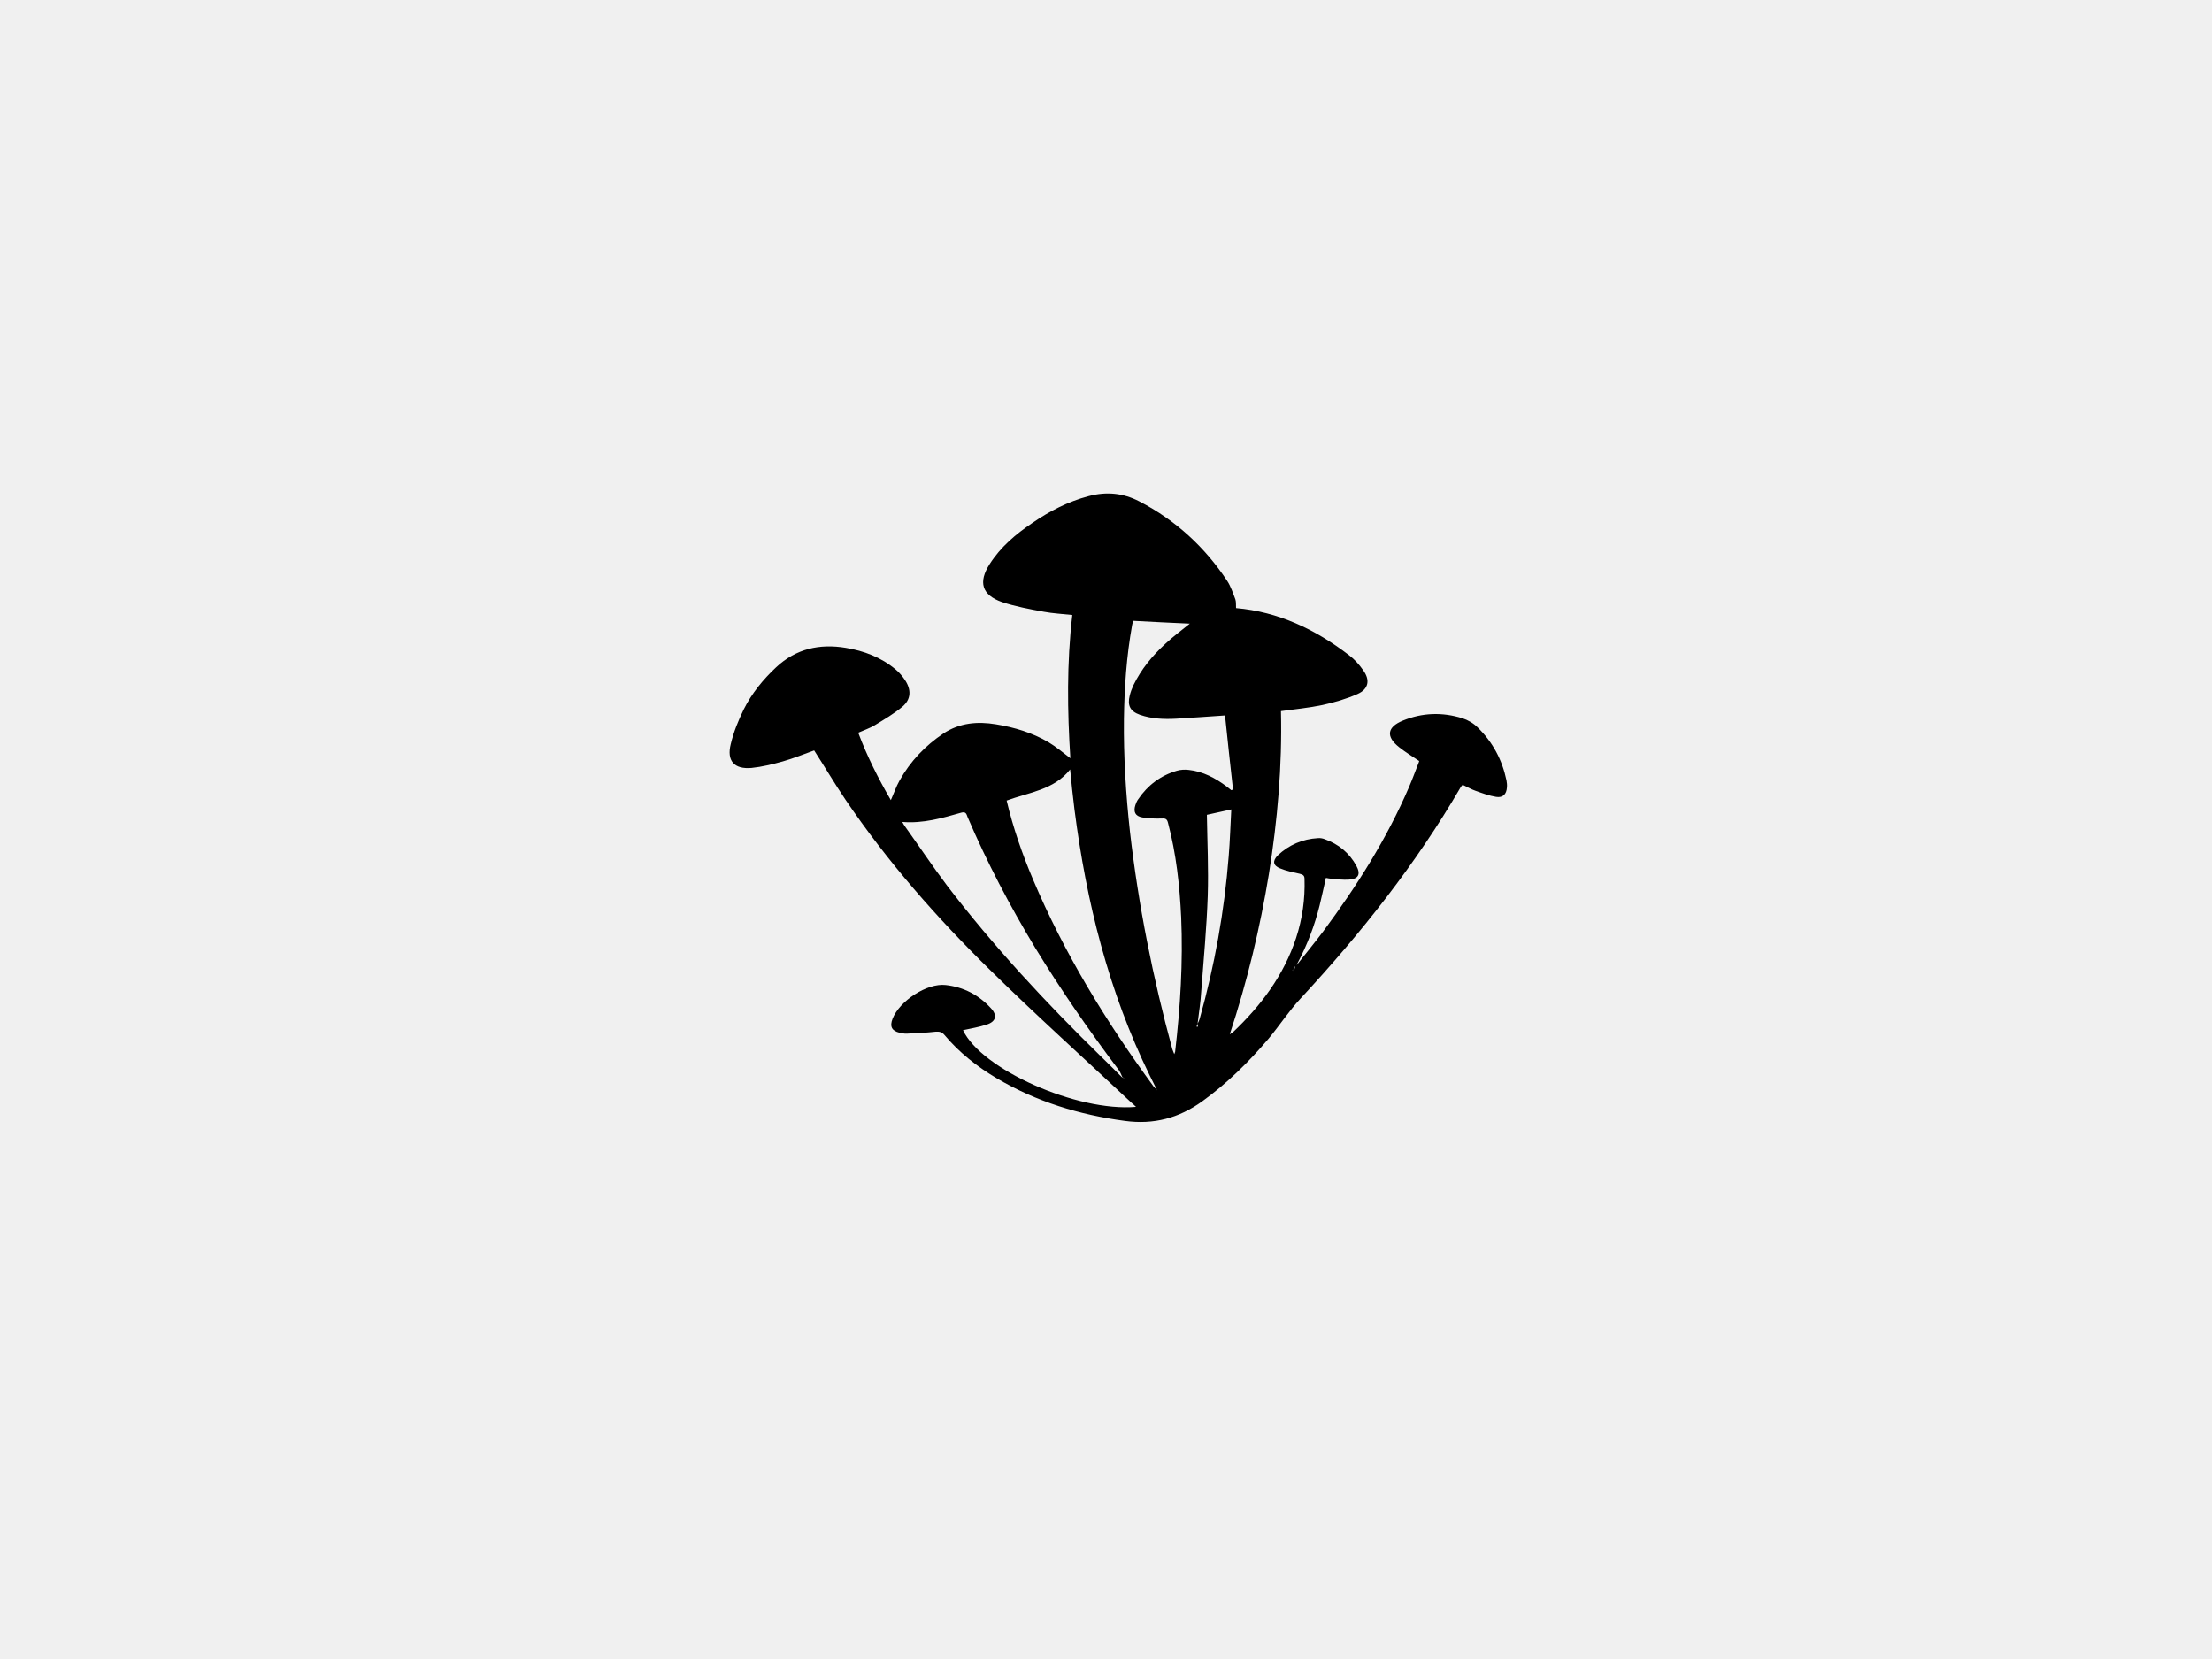
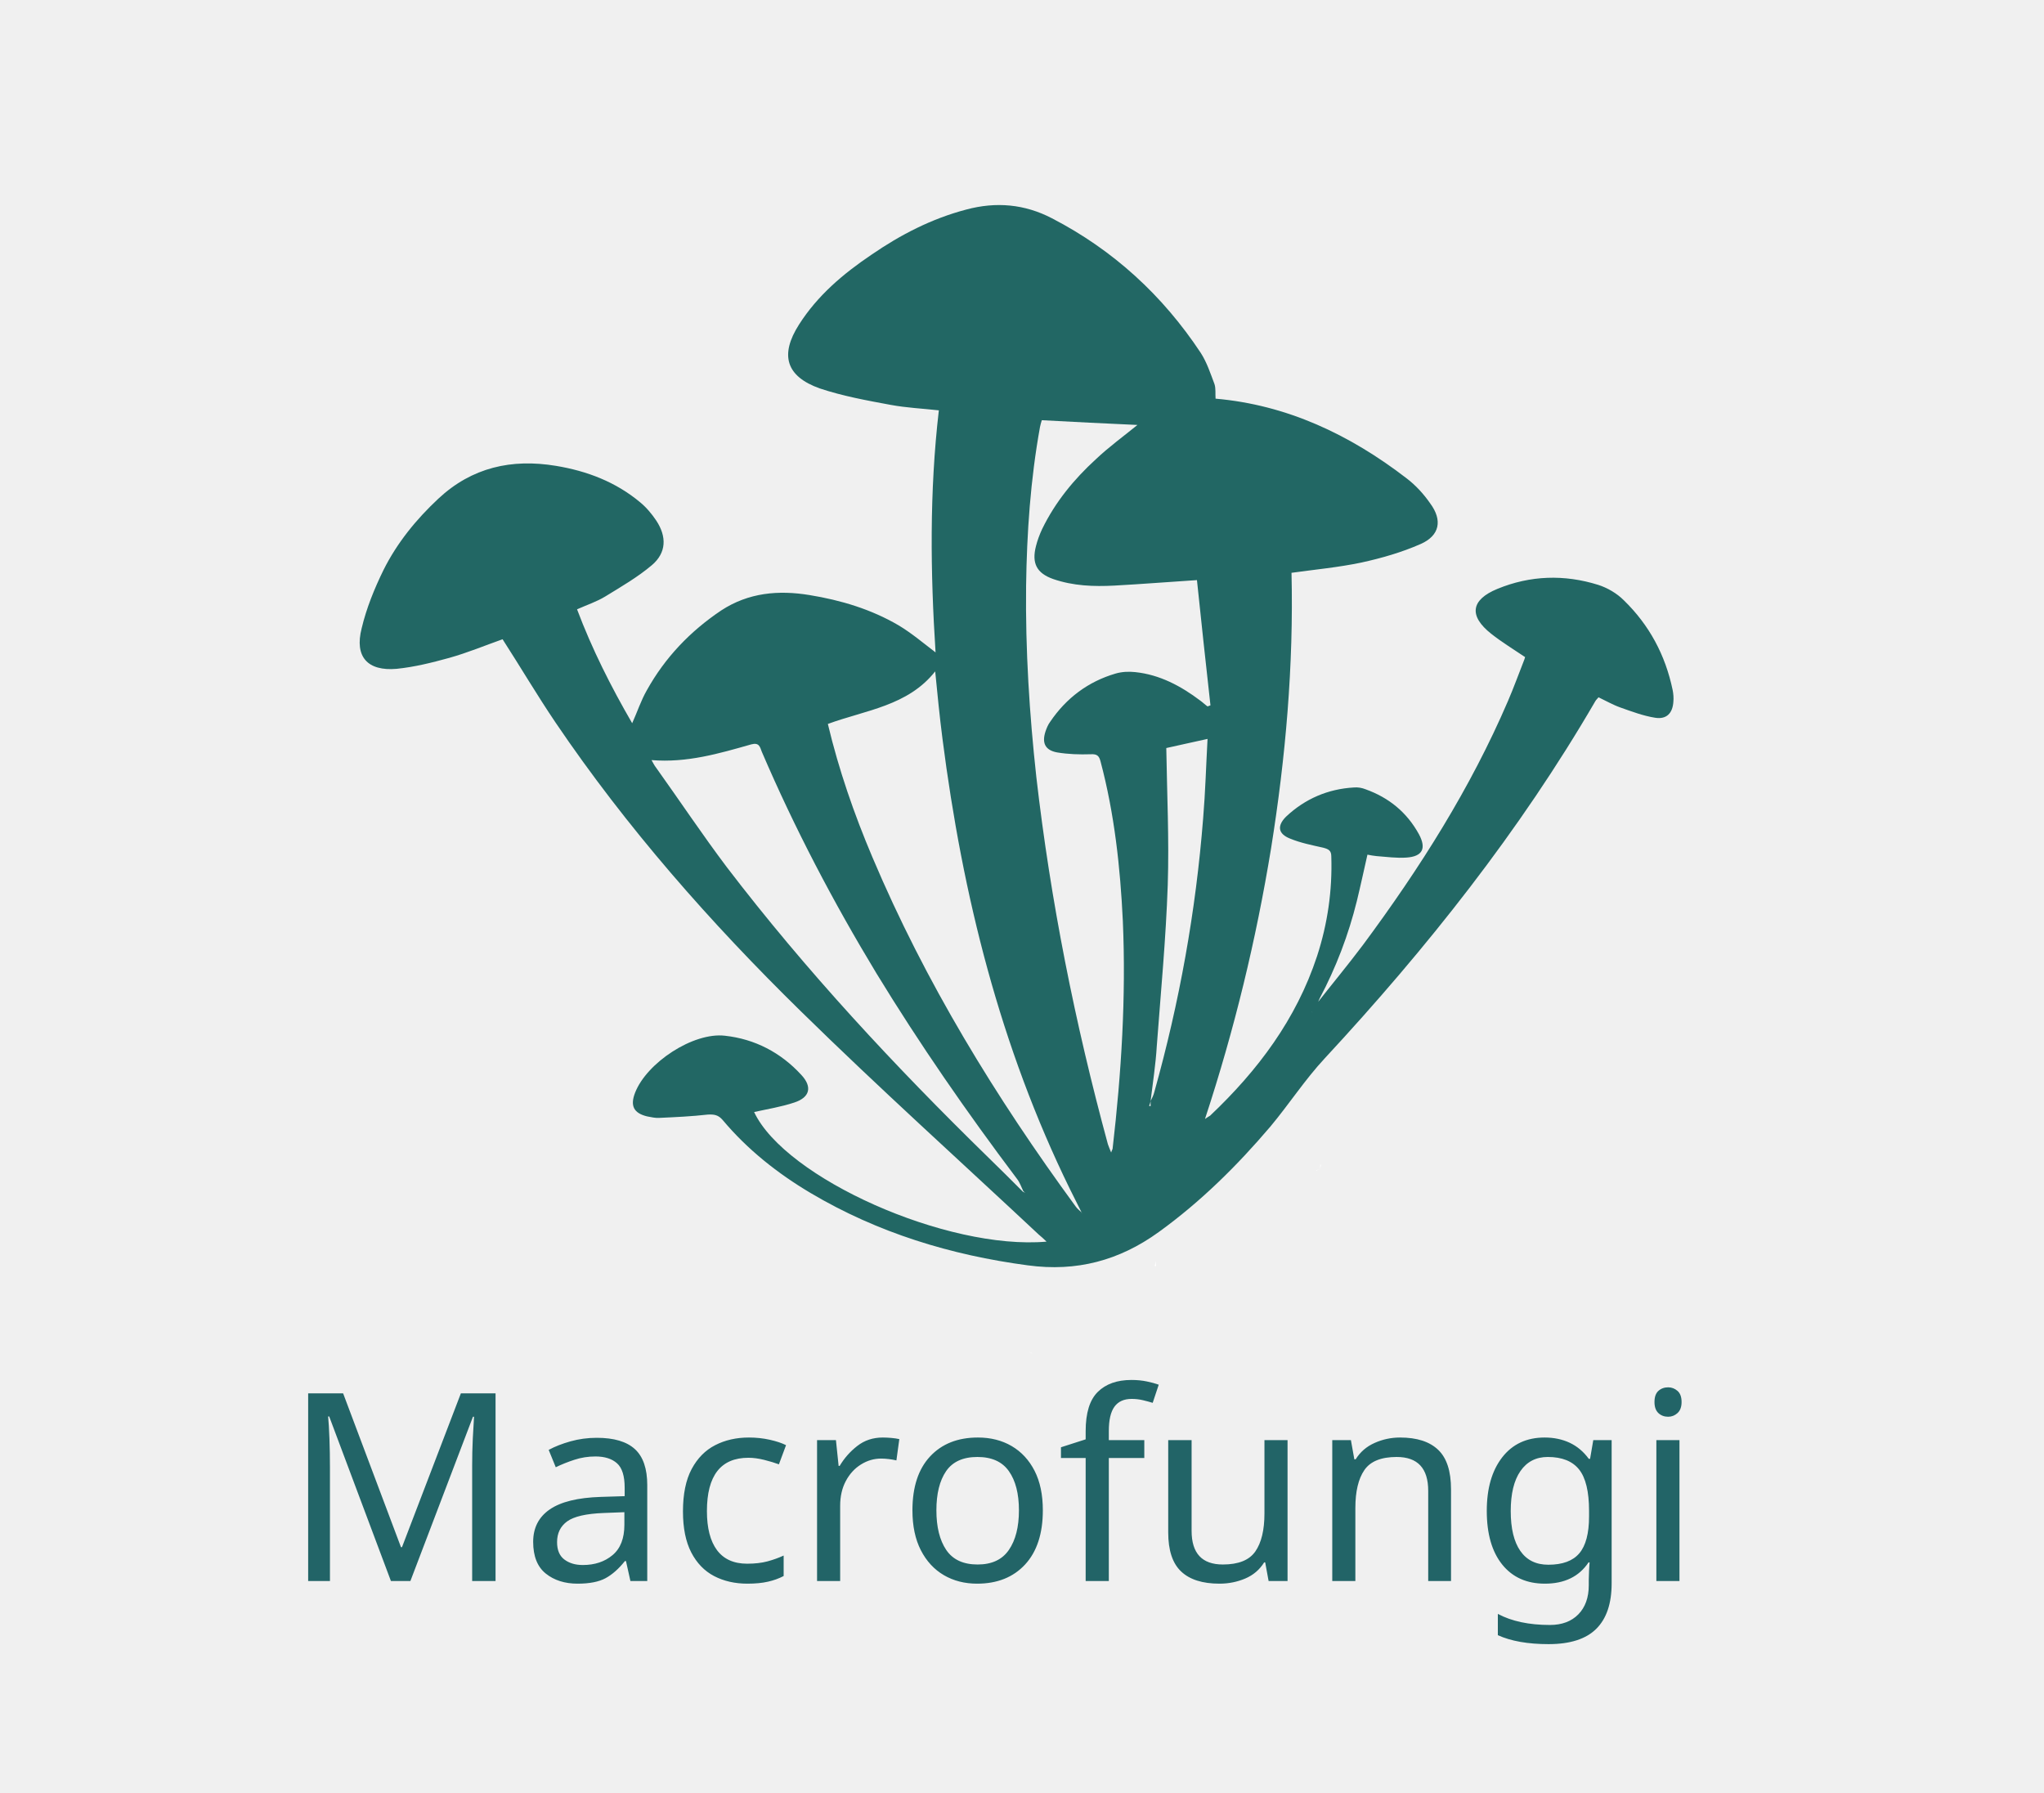
- <svg xmlns="http://www.w3.org/2000/svg" version="1.1" id="Layer_1" x="0px" y="0px" viewBox="0 0 1024 768" style="enable-background:new 0 0 1024 768;" xml:space="preserve">
-   <style type="text/css">
+ <svg xmlns="http://www.w3.org/2000/svg" version="1.1" id="Layer_1" x="0px" y="0px" viewBox="0 0 559.882 490.933" xml:space="preserve" width="100%" height="100%">
+   <defs id="defs3094" />
+   <style type="text/css" id="style3074">
	.st0{fill:#FFFFFF;}
</style>
-   <path d="M599.6,447.6c4.3-5.5,8.8-10.9,13-16.5c15.5-20.9,29.4-42.8,39.7-66.8c1.6-3.7,3-7.6,4.5-11.4c0.1-0.2,0.1-0.5,0.2-0.6  c-3.1-2.1-6.4-4.1-9.3-6.4c-6.2-4.9-5.6-9.3,1.7-12.3c9-3.7,18.3-4,27.6-1.1c2.5,0.8,5.1,2.3,7,4.2c7,6.8,11.4,15,13.4,24.6  c0.2,1,0.3,2.2,0.2,3.2c-0.2,3.2-1.9,4.9-5,4.4c-3.2-0.5-6.4-1.7-9.5-2.8c-2-0.7-3.9-1.8-6-2.8c-0.3,0.4-0.7,0.7-0.9,1.1  c-20.7,35.6-46.1,67.6-74.1,97.8c-5.4,5.8-9.8,12.6-14.9,18.7c-9.1,10.7-19.1,20.6-30.6,28.9c-10.8,7.8-22.5,10.9-35.8,9.1  c-21.1-2.8-41.1-8.9-59.5-19.8c-9.1-5.4-17.3-11.9-24.1-20c-1.2-1.4-2.3-1.6-4.1-1.5c-4.4,0.5-8.8,0.7-13.2,0.9  c-1.1,0.1-2.3-0.2-3.4-0.4c-3.7-0.9-4.7-2.9-3.3-6.5c3.2-8.2,15.9-16.6,24.6-15.6c8.2,0.9,15.3,4.6,20.9,10.7  c3.1,3.3,2.4,6.2-1.9,7.6c-3.6,1.2-7.4,1.8-11,2.6c8.5,18.1,52.8,37.9,80.1,35.5c-0.8-0.8-1.5-1.4-2.1-1.9  c-21.8-20.4-43.9-40.3-65.2-61.2c-24.8-24.3-47.7-50.3-67.2-79.1c-5-7.4-9.6-15.2-14.5-22.8c-4.8,1.7-9.6,3.7-14.6,5.1  c-4.7,1.3-9.5,2.5-14.4,3c-8,0.7-11.6-3.3-9.6-11.1c1.3-5.5,3.5-10.9,6-16c3.7-7.4,8.9-13.8,15-19.5c9.2-8.6,20.1-11,32.2-9  c8.5,1.4,16.4,4.4,23.1,10c1.7,1.4,3.2,3.2,4.4,5c2.9,4.4,2.8,8.8-1.2,12.2c-3.9,3.3-8.4,5.9-12.8,8.6c-2.3,1.4-5,2.3-7.7,3.5  c4.1,10.9,9.3,21.2,15.1,31.2c1.4-3.1,2.4-6.2,4-9c5-9,11.9-16.2,20.4-21.9c7.5-4.9,15.7-5.6,24.2-4.2c8.6,1.4,16.9,3.9,24.4,8.3  c3.5,2.1,6.7,4.8,10.1,7.4c-1.4-21.8-1.7-43.9,0.9-66.3c-4.5-0.5-8.9-0.7-13.2-1.5c-6.5-1.2-13.1-2.4-19.4-4.5  c-9.3-3.3-11-9.2-5.7-17.5c5.1-8,12.1-13.9,19.8-19.1c8-5.5,16.5-9.9,26-12.4c8.2-2.2,16-1.5,23.5,2.4c16.8,8.7,30.3,21.1,40.7,36.8  c1.7,2.6,2.7,5.7,3.8,8.6c0.4,1.2,0.2,2.7,0.3,4c19.5,1.7,36.7,9.8,52.3,21.8c2.5,1.9,4.7,4.3,6.5,6.9c3.4,4.6,2.6,8.8-2.6,11.1  c-5.2,2.3-10.8,3.9-16.3,5.1c-6.2,1.3-12.6,1.9-19.1,2.8c0.6,25.4-1.6,50.5-5.6,75.5c-4.1,25-10,49.5-18.1,74.1  c0.7-0.5,1.1-0.7,1.4-0.9c13.1-12.4,23.6-26.4,29.3-43.7c2.9-8.9,4.2-18,3.9-27.3c0-1.6-0.7-2-2.2-2.4c-3.1-0.7-6.2-1.3-9.1-2.5  c-3.3-1.3-3.6-3.5-1.1-6c5.2-4.9,11.5-7.6,18.6-8c1.1-0.1,2.2,0.1,3.2,0.5c6.4,2.3,11.3,6.3,14.6,12.3c2.1,3.9,1,6.1-3.4,6.4  c-2.7,0.2-5.5-0.2-8.2-0.4c-0.8-0.1-1.6-0.2-2.5-0.4c-1,4.4-1.9,8.6-2.9,12.7c-2.3,9.3-5.7,18.2-10.2,26.7c-0.3,0.7-0.6,1.4-0.9,2  c0,0.4-0.1,0.8-0.1,1.3c-0.4,0.1-0.7,0.2-1.1,0.4c0,0,0.1,0.1,0.1,0.1c0-0.1-0.1-0.1-0.1-0.2c0.3-0.1,0.7-0.2,1-0.3  C599.4,448.3,599.5,448,599.6,447.6z M520.5,499.2C520.6,499.2,520.6,499.1,520.5,499.2C520.5,499.1,520.5,499.2,520.5,499.2  c-0.4-0.2-0.6-0.4-0.9-0.5c-0.6-1.2-1-2.5-1.8-3.5c-13.7-18.2-26.6-36.8-38.5-56.3c-11.8-19.5-22.4-39.7-31.4-60.7  c-0.5-1.3-0.7-2.6-2.9-2c-8.8,2.5-17.6,5.1-27.3,4.3c0.5,0.9,0.8,1.5,1.2,2c6.5,9.1,12.7,18.4,19.4,27.3  c21.7,28.4,46,54.5,71.5,79.4c3.3,3.2,6.5,6.4,9.7,9.6C520,498.9,520.3,499,520.5,499.2z M554.4,473.9c0.4-0.8,0.8-1.6,1-2.4  c6.9-24.6,11.4-49.6,13.4-75.1c0.6-7.2,0.8-14.4,1.2-21.7c-4,0.9-7.8,1.7-11.3,2.5c0.2,12.6,0.8,25.1,0.4,37.5  c-0.5,14.7-1.9,29.4-3,44.1C555.8,463.9,555,468.9,554.4,473.9c-0.1,0.5-0.2,0.9-0.4,1.3c0.1,0,0.2,0.1,0.4,0.1  C554.4,474.9,554.4,474.4,554.4,473.9z M535.5,504.4c0,0.1,0,0.1,0,0.2c0,0,0.1,0.1,0.1,0.1C535.6,504.6,535.5,504.6,535.5,504.4  c-1.1-2.1-2.1-4.3-3.2-6.4c-19.1-39-29.4-80.4-34.9-123.3c-0.8-6.2-1.4-12.4-2-18.5c-7.5,9.5-19.1,10.6-29.4,14.4  c3,12.6,7.2,24.7,12.2,36.5c14.5,34.3,33.8,65.8,55.7,95.7C534.4,503.5,535,503.9,535.5,504.4z M524.6,287.4  c-0.2,0.7-0.4,1.3-0.5,1.9c-2.6,14.4-3.6,28.9-3.8,43.5c-0.2,17.5,0.9,35,2.8,52.3c3.9,34,10.6,67.5,19.6,100.6  c0.2,0.6,0.5,1.3,0.9,2.3c0.2-0.7,0.4-0.9,0.4-1.1c2.4-20.7,3.7-41.5,2.8-62.3c-0.7-14.7-2.3-29.4-6.1-43.7c-0.4-1.6-1-2.1-2.7-2  c-3.1,0.1-6.2,0-9.2-0.5c-3.3-0.6-4.2-2.6-3.2-5.7c0.3-0.9,0.7-1.9,1.3-2.7c4.4-6.5,10.4-11,17.9-13.2c1.7-0.5,3.6-0.6,5.4-0.4  c6.7,0.7,12.5,3.8,17.8,7.8c0.7,0.5,1.3,1.1,2,1.6c0.3-0.1,0.5-0.2,0.8-0.3c-1.3-11.5-2.5-22.9-3.7-34.3c-7.8,0.5-15.2,1.1-22.6,1.5  c-5.7,0.3-11.3,0.1-16.8-1.8c-4.5-1.6-5.9-4.3-4.7-9c0.4-1.6,1-3.2,1.7-4.7c3.6-7.4,8.7-13.6,14.7-19.1c3.6-3.4,7.6-6.3,11.4-9.4  C542.2,288.3,533.5,287.9,524.6,287.4z" />
-   <path class="st0" d="M554.4,473.9c0,0.5,0,0.9,0,1.4c-0.1,0-0.2-0.1-0.4-0.1C554.2,474.8,554.3,474.4,554.4,473.9  C554.5,474,554.4,473.9,554.4,473.9z" />
-   <path class="st0" d="M599.6,447.6c-0.1,0.4-0.2,0.7-0.3,1.1l0,0c0-0.4,0.1-0.8,0.1-1.3C599.5,447.5,599.6,447.6,599.6,447.6z" />
-   <path class="st0" d="M599.3,448.7c-0.3,0.1-0.7,0.2-1,0.3l0,0.1C598.6,449,599,448.8,599.3,448.7  C599.3,448.7,599.3,448.7,599.3,448.7z" />
-   <path class="st0" d="M598.3,449c0,0.1,0.1,0.1,0.1,0.2C598.3,449.1,598.3,449.1,598.3,449C598.3,449.1,598.3,449,598.3,449z" />
-   <path class="st0" d="M519.6,498.7c0.3,0.2,0.5,0.3,0.8,0.5l0.1,0C520.3,499,520,498.9,519.6,498.7  C519.7,498.7,519.6,498.7,519.6,498.7z" />
-   <path class="st0" d="M520.4,499.2c0.1,0,0.1,0,0.2-0.1C520.6,499.1,520.6,499.2,520.4,499.2C520.5,499.2,520.4,499.2,520.4,499.2z" />
-   <path class="st0" d="M535.5,504.5c0.1,0.1,0.1,0.2,0.2,0.2c0,0-0.1,0-0.1-0.1C535.5,504.6,535.5,504.5,535.5,504.5  C535.5,504.4,535.5,504.5,535.5,504.5z" />
+   <path d="m 360.363,275.3 c 4.3,-5.5 8.8,-10.9 13,-16.5 15.5,-20.9 29.4,-42.8 39.7,-66.8 1.6,-3.7 3,-7.6 4.5,-11.4 0.1,-0.2 0.1,-0.5 0.2,-0.6 -3.1,-2.1 -6.4,-4.1 -9.3,-6.4 -6.2,-4.9 -5.6,-9.3 1.7,-12.3 9,-3.7 18.3,-4 27.6,-1.1 2.5,0.8 5.1,2.3 7,4.2 7,6.8 11.4,15 13.4,24.6 0.2,1 0.3,2.2 0.2,3.2 -0.2,3.2 -1.9,4.9 -5,4.4 -3.2,-0.5 -6.4,-1.7 -9.5,-2.8 -2,-0.7 -3.9,-1.8 -6,-2.8 -0.3,0.4 -0.7,0.7 -0.9,1.1 -20.7,35.6 -46.1,67.6 -74.1,97.8 -5.4,5.8 -9.8,12.6 -14.9,18.7 -9.1,10.7 -19.1,20.6 -30.6,28.9 -10.8,7.8 -22.5,10.9 -35.8,9.1 -21.1,-2.8 -41.1,-8.9 -59.5,-19.8 -9.1,-5.4 -17.3,-11.9 -24.1,-20 -1.2,-1.4 -2.3,-1.6 -4.1,-1.5 -4.4,0.5 -8.8,0.7 -13.2,0.9 -1.1,0.1 -2.3,-0.2 -3.4,-0.4 -3.7,-0.9 -4.7,-2.9 -3.3,-6.5 3.2,-8.2 15.9,-16.6 24.6,-15.6 8.2,0.9 15.3,4.6 20.9,10.7 3.1,3.3 2.4,6.2 -1.9,7.6 -3.6,1.2 -7.4,1.8 -11,2.6 8.5,18.1 52.8,37.9 80.1,35.5 -0.8,-0.8 -1.5,-1.4 -2.1,-1.9 -21.8,-20.4 -43.9,-40.3 -65.2,-61.2 -24.8,-24.3 -47.7,-50.3 -67.2,-79.1 -5,-7.4 -9.6,-15.2 -14.5,-22.8 -4.8,1.7 -9.6,3.7 -14.6,5.1 -4.7,1.3 -9.5,2.5 -14.4,3 -8,0.7 -11.6,-3.3 -9.6,-11.1 1.3,-5.5 3.5,-10.9 6,-16 3.7,-7.4 8.9,-13.8 15,-19.5 9.2,-8.6 20.1,-11 32.2,-9 8.5,1.4 16.4,4.4 23.1,10 1.7,1.4 3.2,3.2 4.4,5 2.9,4.4 2.8,8.8 -1.2,12.2 -3.9,3.3 -8.4,5.9 -12.8,8.6 -2.3,1.4 -5,2.3 -7.7,3.5 4.1,10.9 9.3,21.2 15.1,31.2 1.4,-3.1 2.4,-6.2 4,-9 5,-9 11.9,-16.2 20.4,-21.9 7.5,-4.9 15.7,-5.6 24.2,-4.2 8.6,1.4 16.9,3.9 24.4,8.3 3.5,2.1 6.7,4.8 10.1,7.4 -1.4,-21.8 -1.7,-43.9 0.9,-66.3 -4.5,-0.5 -8.9,-0.7 -13.2,-1.5 -6.5,-1.2 -13.1,-2.4 -19.4,-4.5 -9.3,-3.3 -11,-9.2 -5.7,-17.5 5.1,-8 12.1,-13.9 19.8,-19.1 8,-5.5 16.5,-9.9 26,-12.4 8.2,-2.2 16,-1.5 23.5,2.4 16.8,8.7 30.3,21.1 40.7,36.8 1.7,2.6 2.7,5.7 3.8,8.6 0.4,1.2 0.2,2.7 0.3,4 19.5,1.7 36.7,9.8 52.3,21.8 2.5,1.9 4.7,4.3 6.5,6.9 3.4,4.6 2.6,8.8 -2.6,11.1 -5.2,2.3 -10.8,3.9 -16.3,5.1 -6.2,1.3 -12.6,1.9 -19.1,2.8 0.6,25.4 -1.6,50.5 -5.6,75.5 -4.1,25 -10,49.5 -18.1,74.1 0.7,-0.5 1.1,-0.7 1.4,-0.9 13.1,-12.4 23.6,-26.4 29.3,-43.7 2.9,-8.9 4.2,-18 3.9,-27.3 0,-1.6 -0.7,-2 -2.2,-2.4 -3.1,-0.7 -6.2,-1.3 -9.1,-2.5 -3.3,-1.3 -3.6,-3.5 -1.1,-6 5.2,-4.9 11.5,-7.6 18.6,-8 1.1,-0.1 2.2,0.1 3.2,0.5 6.4,2.3 11.3,6.3 14.6,12.3 2.1,3.9 1,6.1 -3.4,6.4 -2.7,0.2 -5.5,-0.2 -8.2,-0.4 -0.8,-0.1 -1.6,-0.2 -2.5,-0.4 -1,4.4 -1.9,8.6 -2.9,12.7 -2.3,9.3 -5.7,18.2 -10.2,26.7 -0.3,0.7 -0.6,1.4 -0.9,2 0,0.4 -0.1,0.8 -0.1,1.3 -0.4,0.1 -0.7,0.2 -1.1,0.4 0,0 0.1,0.1 0.1,0.1 0,-0.1 -0.1,-0.1 -0.1,-0.2 0.3,-0.1 0.7,-0.2 1,-0.3 -0.2,-0.8 -0.1,-1.1 0,-1.5 z m -79.1,51.6 c 0.1,0 0.1,-0.1 0,0 0,-0.1 0,0 0,0 -0.4,-0.2 -0.6,-0.4 -0.9,-0.5 -0.6,-1.2 -1,-2.5 -1.8,-3.5 -13.7,-18.2 -26.6,-36.8 -38.5,-56.3 -11.8,-19.5 -22.4,-39.7 -31.4,-60.7 -0.5,-1.3 -0.7,-2.6 -2.9,-2 -8.8,2.5 -17.6,5.1 -27.3,4.3 0.5,0.9 0.8,1.5 1.2,2 6.5,9.1 12.7,18.4 19.4,27.3 21.7,28.4 46,54.5 71.5,79.4 3.3,3.2 6.5,6.4 9.7,9.6 0.5,0.1 0.8,0.2 1,0.4 z m 33.9,-25.3 c 0.4,-0.8 0.8,-1.6 1,-2.4 6.9,-24.6 11.4,-49.6 13.4,-75.1 0.6,-7.2 0.8,-14.4 1.2,-21.7 -4,0.9 -7.8,1.7 -11.3,2.5 0.2,12.6 0.8,25.1 0.4,37.5 -0.5,14.7 -1.9,29.4 -3,44.1 -0.3,5.1 -1.1,10.1 -1.7,15.1 -0.1,0.5 -0.2,0.9 -0.4,1.3 0.1,0 0.2,0.1 0.4,0.1 0,-0.4 0,-0.9 0,-1.4 z m -18.9,30.5 c 0,0.1 0,0.1 0,0.2 0,0 0.1,0.1 0.1,0.1 0,-0.1 -0.1,-0.1 -0.1,-0.3 -1.1,-2.1 -2.1,-4.3 -3.2,-6.4 -19.1,-39 -29.4,-80.4 -34.9,-123.3 -0.8,-6.2 -1.4,-12.4 -2,-18.5 -7.5,9.5 -19.1,10.6 -29.4,14.4 3,12.6 7.2,24.7 12.2,36.5 14.5,34.3 33.8,65.8 55.7,95.7 0.5,0.7 1.1,1.1 1.6,1.6 z m -10.9,-217 c -0.2,0.7 -0.4,1.3 -0.5,1.9 -2.6,14.4 -3.6,28.9 -3.8,43.5 -0.2,17.5 0.9,35 2.8,52.3 3.9,34 10.6,67.5 19.6,100.6 0.2,0.6 0.5,1.3 0.9,2.3 0.2,-0.7 0.4,-0.9 0.4,-1.1 2.4,-20.7 3.7,-41.5 2.8,-62.3 -0.7,-14.7 -2.3,-29.4 -6.1,-43.7 -0.4,-1.6 -1,-2.1 -2.7,-2 -3.1,0.1 -6.2,0 -9.2,-0.5 -3.3,-0.6 -4.2,-2.6 -3.2,-5.7 0.3,-0.9 0.7,-1.9 1.3,-2.7 4.4,-6.5 10.4,-11 17.9,-13.2 1.7,-0.5 3.6,-0.6 5.4,-0.4 6.7,0.7 12.5,3.8 17.8,7.8 0.7,0.5 1.3,1.1 2,1.6 0.3,-0.1 0.5,-0.2 0.8,-0.3 -1.3,-11.5 -2.5,-22.9 -3.7,-34.3 -7.8,0.5 -15.2,1.1 -22.6,1.5 -5.7,0.3 -11.3,0.1 -16.8,-1.8 -4.5,-1.6 -5.9,-4.3 -4.7,-9 0.4,-1.6 1,-3.2 1.7,-4.7 3.6,-7.4 8.7,-13.6 14.7,-19.1 3.6,-3.4 7.6,-6.3 11.4,-9.4 -8.6,-0.4 -17.3,-0.8 -26.2,-1.3 z" id="path3076" style="fill:#226764;fill-opacity:1" />
+   <path class="st0" d="m 316.643,345.436 c 0,0.5 0,0.9 0,1.4 -0.1,0 -0.2,-0.1 -0.4,-0.1 0.2,-0.4 0.3,-0.8 0.4,-1.3 0.1,0.1 0,0 0,0 z" id="path3078" style="fill:#ffffff" />
+   <path class="st0" d="m 361.843,319.136 c -0.1,0.4 -0.2,0.7 -0.3,1.1 l 0,0 c 0,-0.4 0.1,-0.8 0.1,-1.3 0.1,0.1 0.2,0.2 0.2,0.2 z" id="path3080" style="fill:#ffffff" />
+   <path class="st0" d="m 361.543,320.236 c -0.3,0.1 -0.7,0.2 -1,0.3 l 0,0.1 c 0.3,-0.1 0.7,-0.3 1,-0.4 0,0 0,0 0,0 z" id="path3082" style="fill:#ffffff" />
+   <path class="st0" d="m 360.543,320.536 c 0,0.1 0.1,0.1 0.1,0.2 -0.1,-0.1 -0.1,-0.1 -0.1,-0.2 0,0.1 0,0 0,0 z" id="path3084" style="fill:#ffffff" />
+   <path class="st0" d="m 281.843,370.236 c 0.3,0.2 0.5,0.3 0.8,0.5 l 0.1,0 c -0.2,-0.2 -0.5,-0.3 -0.9,-0.5 0.1,0 0,0 0,0 z" id="path3086" style="fill:#ffffff" />
+   <path class="st0" d="m 282.643,370.736 c 0.1,0 0.1,0 0.2,-0.1 0,0 0,0.1 -0.2,0.1 0.1,0 0,0 0,0 z" id="path3088" style="fill:#ffffff" />
+   <path class="st0" d="m 297.743,376.036 c 0.1,0.1 0.1,0.2 0.2,0.2 0,0 -0.1,0 -0.1,-0.1 -0.1,0 -0.1,-0.1 -0.1,-0.1 0,-0.1 0,0 0,0 z" id="path3090" style="fill:#ffffff" />
+   <text xml:space="preserve" style="font-size:72px;font-style:normal;font-weight:normal;line-height:125%;letter-spacing:0px;word-spacing:0px;fill:#226467;fill-opacity:1;stroke:none;font-family:Sans" x="77.425" y="433.07" id="text3206">
+     <tspan id="tspan3208" x="77.425" y="433.07">Macrofungi</tspan>
+   </text>
</svg>
